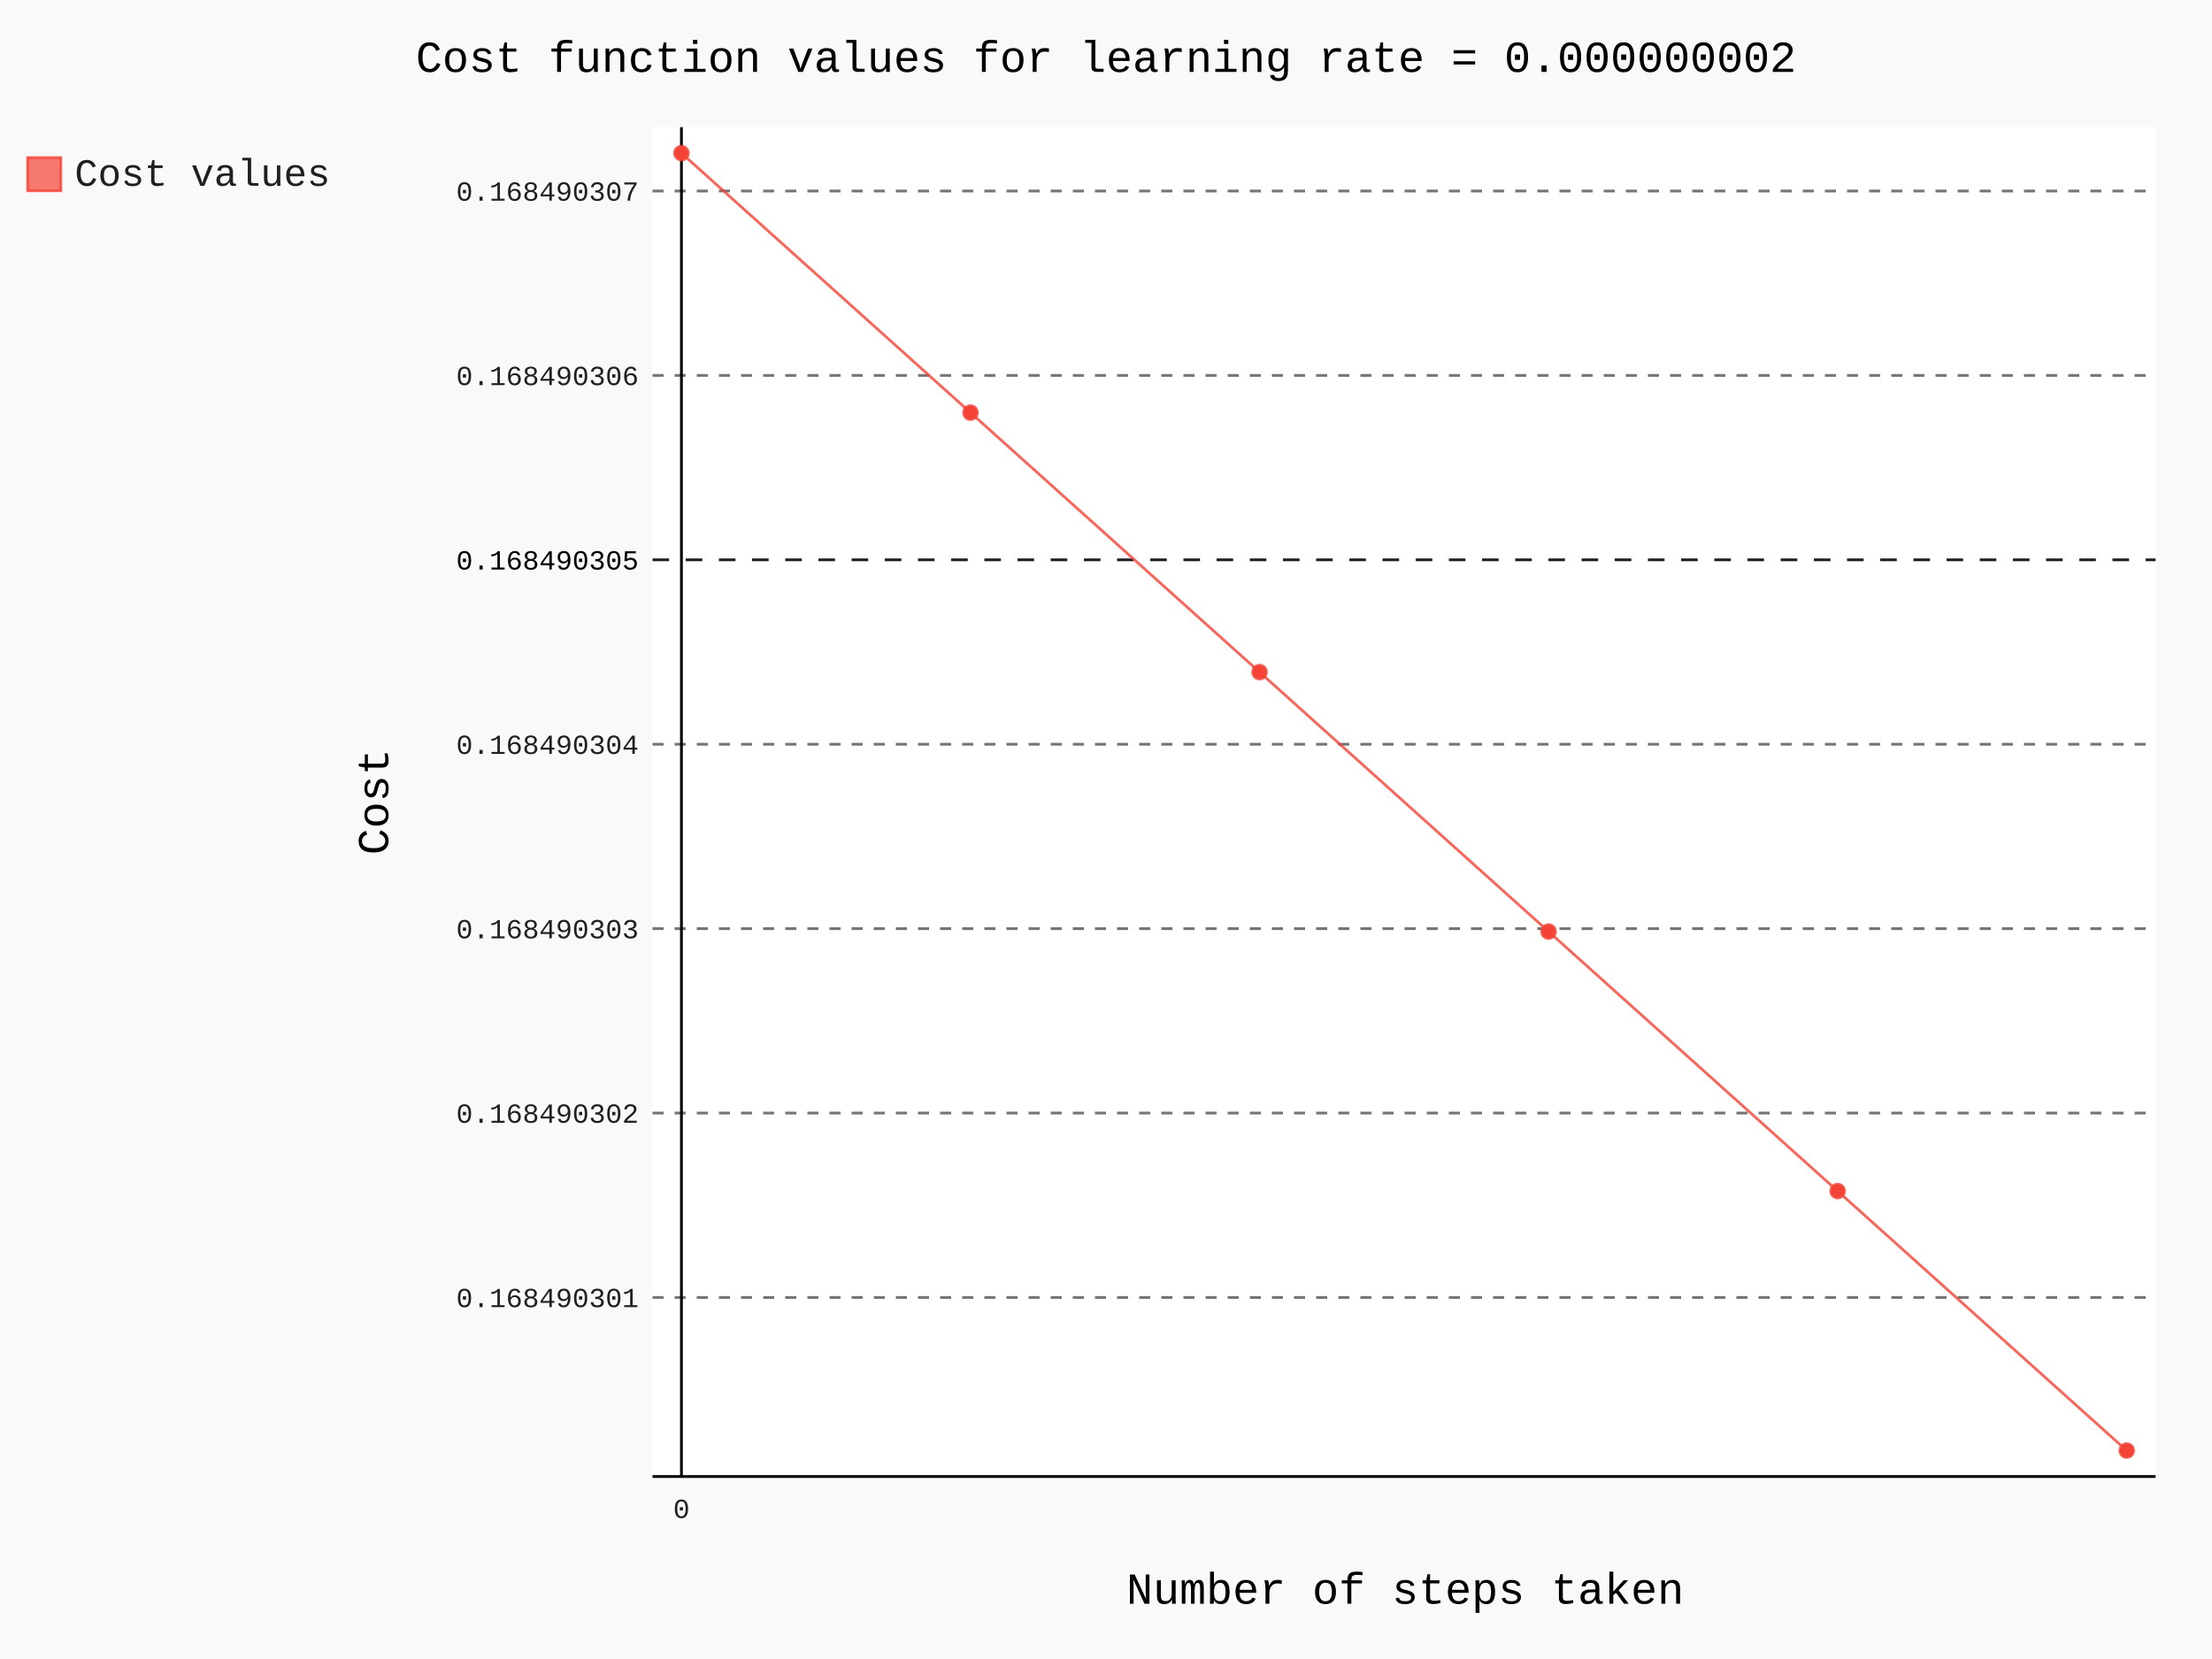
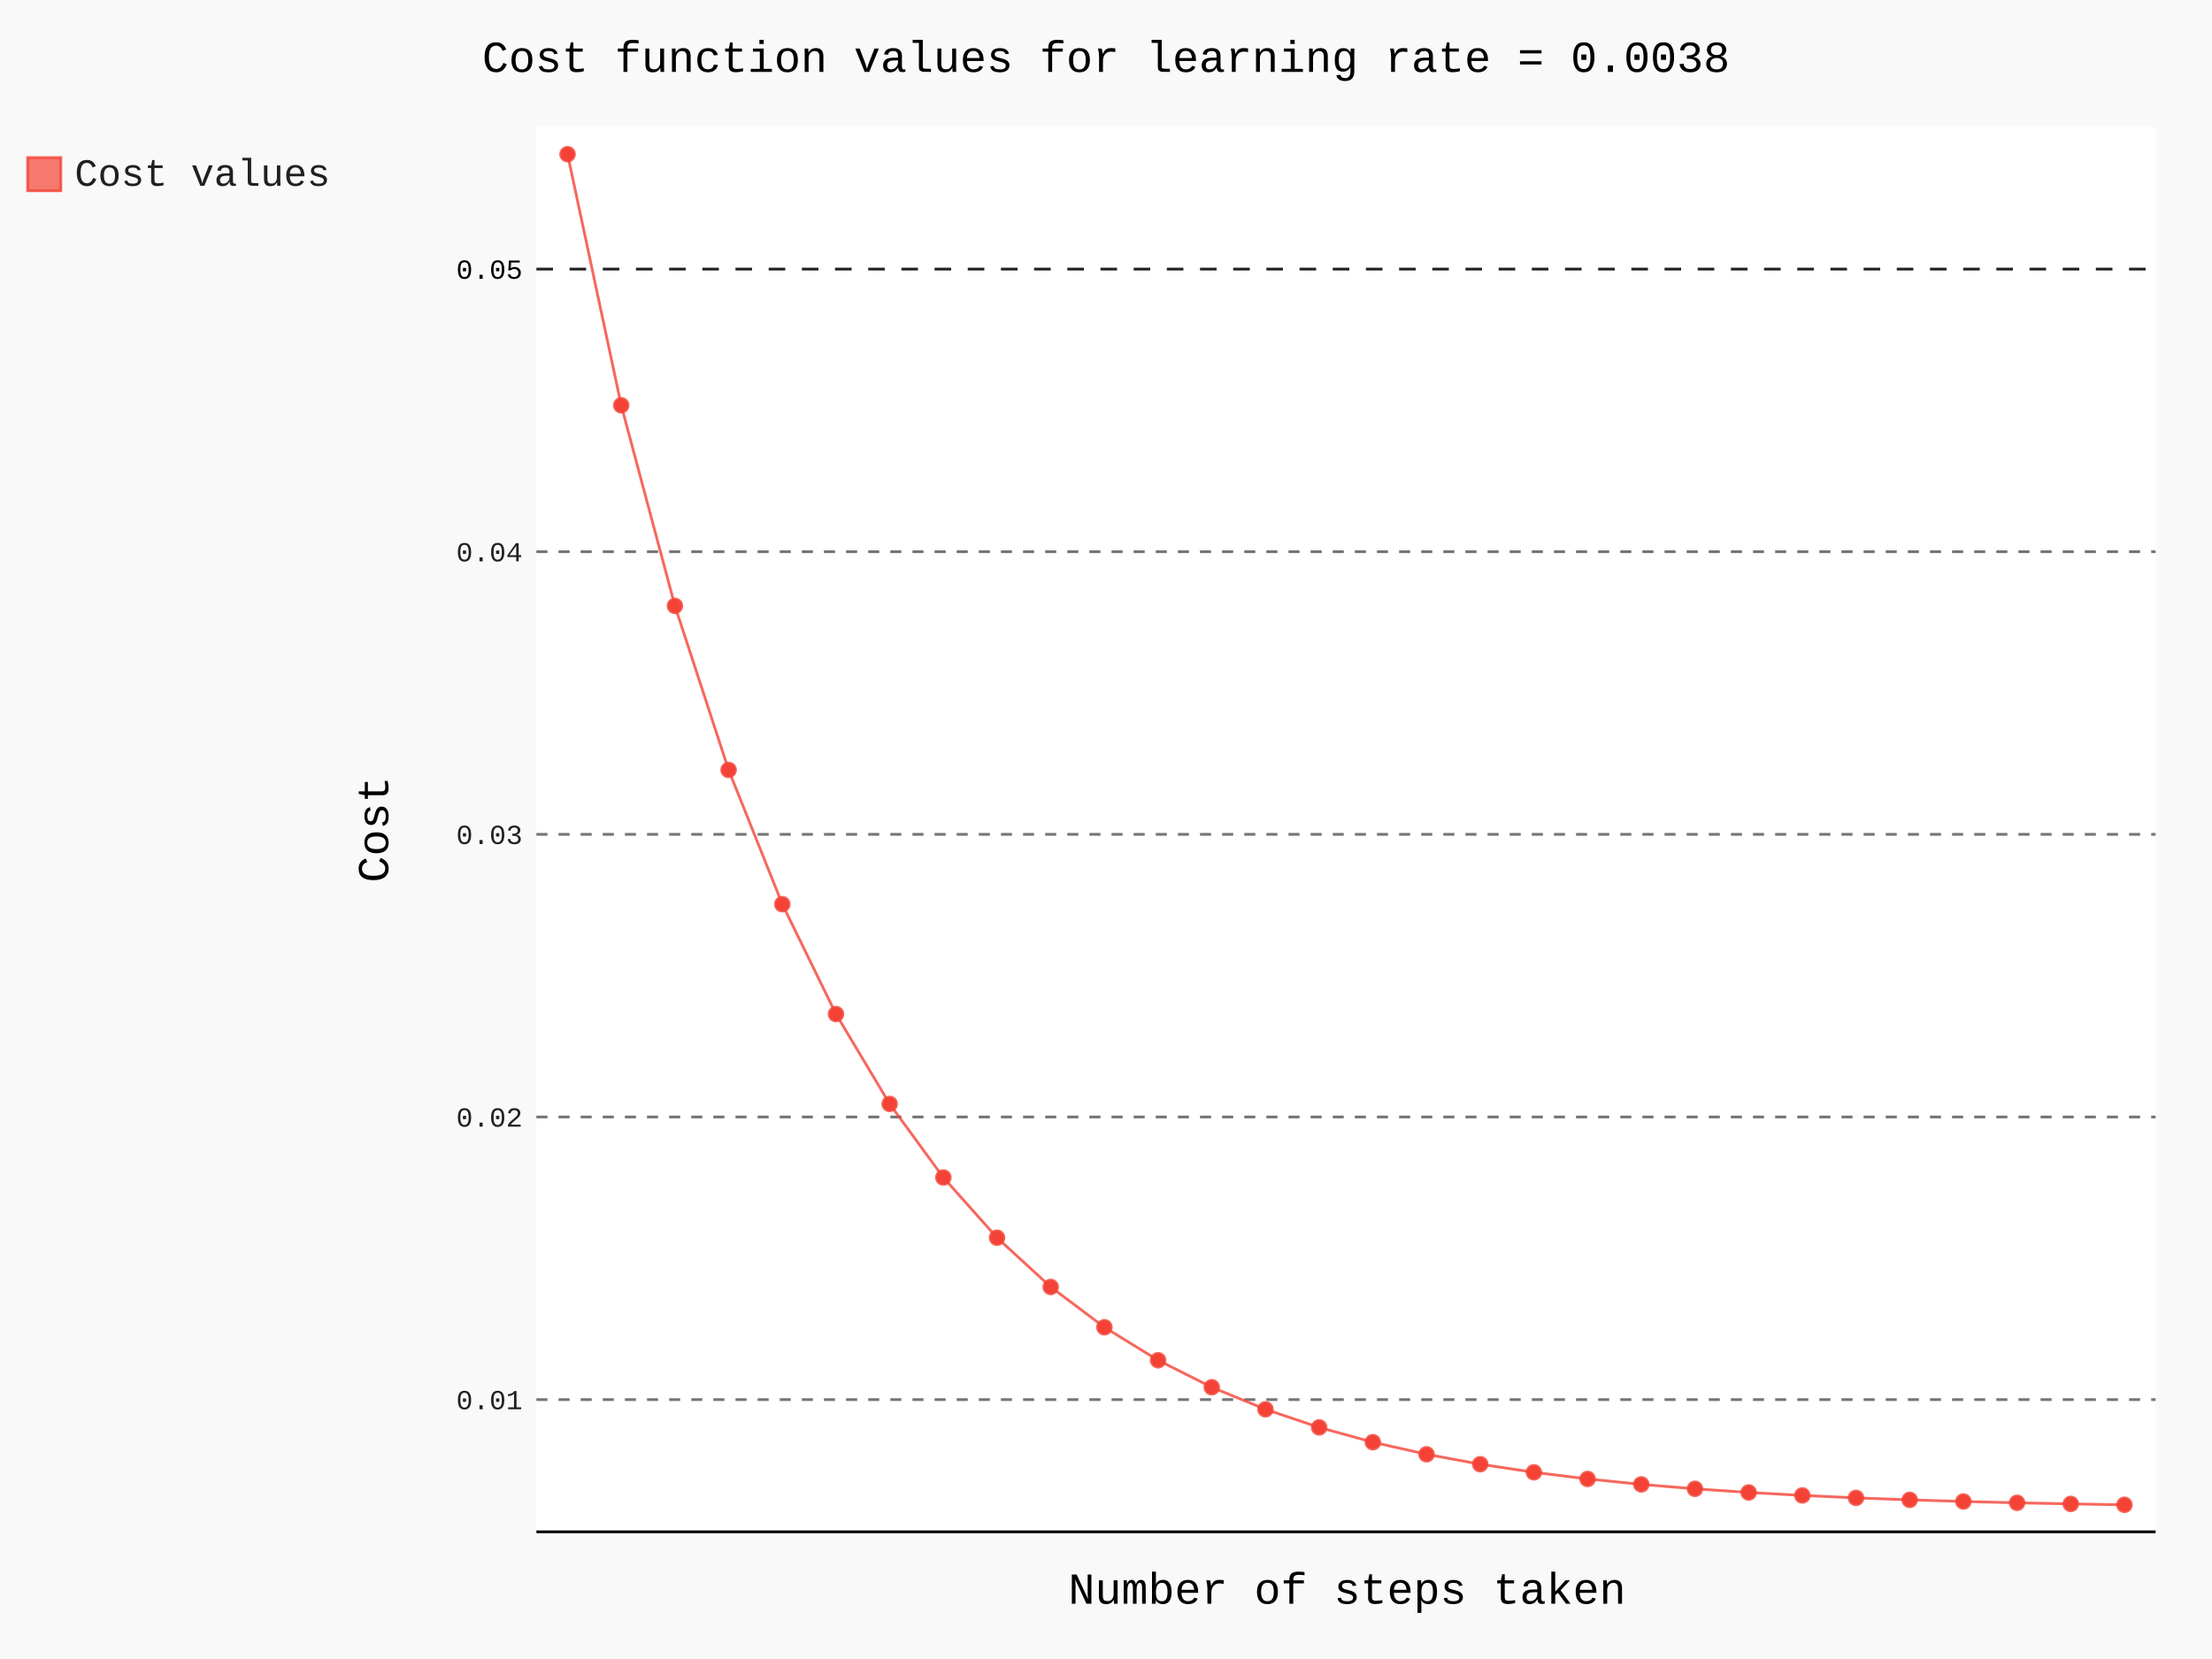
- <svg xmlns="http://www.w3.org/2000/svg" class="pygal-chart" id="chart-ecbd730c-d96a-4c54-a915-489b0fe8245f" viewBox="0 0 800 600">
+ <svg xmlns="http://www.w3.org/2000/svg" class="pygal-chart" id="chart-5c028aef-7c17-4a8c-ac53-1e5a6fa92d00" viewBox="0 0 800 600">
  <defs>
-     <style type="text/css">#chart-ecbd730c-d96a-4c54-a915-489b0fe8245f{-webkit-user-select:none;-webkit-font-smoothing:antialiased;font-family:Consolas,"Liberation Mono",Menlo,Courier,monospace}#chart-ecbd730c-d96a-4c54-a915-489b0fe8245f .title{font-family:Consolas,"Liberation Mono",Menlo,Courier,monospace;font-size:16px}#chart-ecbd730c-d96a-4c54-a915-489b0fe8245f .legends .legend text{font-family:Consolas,"Liberation Mono",Menlo,Courier,monospace;font-size:14px}#chart-ecbd730c-d96a-4c54-a915-489b0fe8245f .axis text{font-family:Consolas,"Liberation Mono",Menlo,Courier,monospace;font-size:10px}#chart-ecbd730c-d96a-4c54-a915-489b0fe8245f .axis text.major{font-family:Consolas,"Liberation Mono",Menlo,Courier,monospace;font-size:10px}#chart-ecbd730c-d96a-4c54-a915-489b0fe8245f .text-overlay text.value{font-family:Consolas,"Liberation Mono",Menlo,Courier,monospace;font-size:16px}#chart-ecbd730c-d96a-4c54-a915-489b0fe8245f .text-overlay text.label{font-family:Consolas,"Liberation Mono",Menlo,Courier,monospace;font-size:10px}#chart-ecbd730c-d96a-4c54-a915-489b0fe8245f .tooltip{font-family:Consolas,"Liberation Mono",Menlo,Courier,monospace;font-size:14px}#chart-ecbd730c-d96a-4c54-a915-489b0fe8245f text.no_data{font-family:Consolas,"Liberation Mono",Menlo,Courier,monospace;font-size:64px}
- #chart-ecbd730c-d96a-4c54-a915-489b0fe8245f{background-color:rgba(249,249,249,1)}#chart-ecbd730c-d96a-4c54-a915-489b0fe8245f path,#chart-ecbd730c-d96a-4c54-a915-489b0fe8245f line,#chart-ecbd730c-d96a-4c54-a915-489b0fe8245f rect,#chart-ecbd730c-d96a-4c54-a915-489b0fe8245f circle{-webkit-transition:150ms;-moz-transition:150ms;transition:150ms}#chart-ecbd730c-d96a-4c54-a915-489b0fe8245f .graph &gt; .background{fill:rgba(249,249,249,1)}#chart-ecbd730c-d96a-4c54-a915-489b0fe8245f .plot &gt; .background{fill:rgba(255,255,255,1)}#chart-ecbd730c-d96a-4c54-a915-489b0fe8245f .graph{fill:rgba(0,0,0,.87)}#chart-ecbd730c-d96a-4c54-a915-489b0fe8245f text.no_data{fill:rgba(0,0,0,1)}#chart-ecbd730c-d96a-4c54-a915-489b0fe8245f .title{fill:rgba(0,0,0,1)}#chart-ecbd730c-d96a-4c54-a915-489b0fe8245f .legends .legend text{fill:rgba(0,0,0,.87)}#chart-ecbd730c-d96a-4c54-a915-489b0fe8245f .legends .legend:hover text{fill:rgba(0,0,0,1)}#chart-ecbd730c-d96a-4c54-a915-489b0fe8245f .axis .line{stroke:rgba(0,0,0,1)}#chart-ecbd730c-d96a-4c54-a915-489b0fe8245f .axis .guide.line{stroke:rgba(0,0,0,.54)}#chart-ecbd730c-d96a-4c54-a915-489b0fe8245f .axis .major.line{stroke:rgba(0,0,0,.87)}#chart-ecbd730c-d96a-4c54-a915-489b0fe8245f .axis text.major{fill:rgba(0,0,0,1)}#chart-ecbd730c-d96a-4c54-a915-489b0fe8245f .axis.y .guides:hover .guide.line,#chart-ecbd730c-d96a-4c54-a915-489b0fe8245f .line-graph .axis.x .guides:hover .guide.line,#chart-ecbd730c-d96a-4c54-a915-489b0fe8245f .stackedline-graph .axis.x .guides:hover .guide.line,#chart-ecbd730c-d96a-4c54-a915-489b0fe8245f .xy-graph .axis.x .guides:hover .guide.line{stroke:rgba(0,0,0,1)}#chart-ecbd730c-d96a-4c54-a915-489b0fe8245f .axis .guides:hover text{fill:rgba(0,0,0,1)}#chart-ecbd730c-d96a-4c54-a915-489b0fe8245f .reactive{fill-opacity:.7;stroke-opacity:.8}#chart-ecbd730c-d96a-4c54-a915-489b0fe8245f .ci{stroke:rgba(0,0,0,.87)}#chart-ecbd730c-d96a-4c54-a915-489b0fe8245f .reactive.active,#chart-ecbd730c-d96a-4c54-a915-489b0fe8245f .active .reactive{fill-opacity:.8;stroke-opacity:.9;stroke-width:4}#chart-ecbd730c-d96a-4c54-a915-489b0fe8245f .ci .reactive.active{stroke-width:1.5}#chart-ecbd730c-d96a-4c54-a915-489b0fe8245f .series text{fill:rgba(0,0,0,1)}#chart-ecbd730c-d96a-4c54-a915-489b0fe8245f .tooltip rect{fill:rgba(255,255,255,1);stroke:rgba(0,0,0,1);-webkit-transition:opacity 150ms;-moz-transition:opacity 150ms;transition:opacity 150ms}#chart-ecbd730c-d96a-4c54-a915-489b0fe8245f .tooltip .label{fill:rgba(0,0,0,.87)}#chart-ecbd730c-d96a-4c54-a915-489b0fe8245f .tooltip .label{fill:rgba(0,0,0,.87)}#chart-ecbd730c-d96a-4c54-a915-489b0fe8245f .tooltip .legend{font-size:.8em;fill:rgba(0,0,0,.54)}#chart-ecbd730c-d96a-4c54-a915-489b0fe8245f .tooltip .x_label{font-size:.6em;fill:rgba(0,0,0,1)}#chart-ecbd730c-d96a-4c54-a915-489b0fe8245f .tooltip .xlink{font-size:.5em;text-decoration:underline}#chart-ecbd730c-d96a-4c54-a915-489b0fe8245f .tooltip .value{font-size:1.5em}#chart-ecbd730c-d96a-4c54-a915-489b0fe8245f .bound{font-size:.5em}#chart-ecbd730c-d96a-4c54-a915-489b0fe8245f .max-value{font-size:.75em;fill:rgba(0,0,0,.54)}#chart-ecbd730c-d96a-4c54-a915-489b0fe8245f .map-element{fill:rgba(255,255,255,1);stroke:rgba(0,0,0,.54) !important}#chart-ecbd730c-d96a-4c54-a915-489b0fe8245f .map-element .reactive{fill-opacity:inherit;stroke-opacity:inherit}#chart-ecbd730c-d96a-4c54-a915-489b0fe8245f .color-0,#chart-ecbd730c-d96a-4c54-a915-489b0fe8245f .color-0 a:visited{stroke:#F44336;fill:#F44336}#chart-ecbd730c-d96a-4c54-a915-489b0fe8245f .text-overlay .color-0 text{fill:black}
- #chart-ecbd730c-d96a-4c54-a915-489b0fe8245f text.no_data{text-anchor:middle}#chart-ecbd730c-d96a-4c54-a915-489b0fe8245f .guide.line{fill:none}#chart-ecbd730c-d96a-4c54-a915-489b0fe8245f .centered{text-anchor:middle}#chart-ecbd730c-d96a-4c54-a915-489b0fe8245f .title{text-anchor:middle}#chart-ecbd730c-d96a-4c54-a915-489b0fe8245f .legends .legend text{fill-opacity:1}#chart-ecbd730c-d96a-4c54-a915-489b0fe8245f .axis.x text{text-anchor:middle}#chart-ecbd730c-d96a-4c54-a915-489b0fe8245f .axis.x:not(.web) text[transform]{text-anchor:start}#chart-ecbd730c-d96a-4c54-a915-489b0fe8245f .axis.x:not(.web) text[transform].backwards{text-anchor:end}#chart-ecbd730c-d96a-4c54-a915-489b0fe8245f .axis.y text{text-anchor:end}#chart-ecbd730c-d96a-4c54-a915-489b0fe8245f .axis.y text[transform].backwards{text-anchor:start}#chart-ecbd730c-d96a-4c54-a915-489b0fe8245f .axis.y2 text{text-anchor:start}#chart-ecbd730c-d96a-4c54-a915-489b0fe8245f .axis.y2 text[transform].backwards{text-anchor:end}#chart-ecbd730c-d96a-4c54-a915-489b0fe8245f .axis .guide.line{stroke-dasharray:4,4}#chart-ecbd730c-d96a-4c54-a915-489b0fe8245f .axis .major.guide.line{stroke-dasharray:6,6}#chart-ecbd730c-d96a-4c54-a915-489b0fe8245f .horizontal .axis.y .guide.line,#chart-ecbd730c-d96a-4c54-a915-489b0fe8245f .horizontal .axis.y2 .guide.line,#chart-ecbd730c-d96a-4c54-a915-489b0fe8245f .vertical .axis.x .guide.line{opacity:0}#chart-ecbd730c-d96a-4c54-a915-489b0fe8245f .horizontal .axis.always_show .guide.line,#chart-ecbd730c-d96a-4c54-a915-489b0fe8245f .vertical .axis.always_show .guide.line{opacity:1 !important}#chart-ecbd730c-d96a-4c54-a915-489b0fe8245f .axis.y .guides:hover .guide.line,#chart-ecbd730c-d96a-4c54-a915-489b0fe8245f .axis.y2 .guides:hover .guide.line,#chart-ecbd730c-d96a-4c54-a915-489b0fe8245f .axis.x .guides:hover .guide.line{opacity:1}#chart-ecbd730c-d96a-4c54-a915-489b0fe8245f .axis .guides:hover text{opacity:1}#chart-ecbd730c-d96a-4c54-a915-489b0fe8245f .nofill{fill:none}#chart-ecbd730c-d96a-4c54-a915-489b0fe8245f .subtle-fill{fill-opacity:.2}#chart-ecbd730c-d96a-4c54-a915-489b0fe8245f .dot{stroke-width:1px;fill-opacity:1}#chart-ecbd730c-d96a-4c54-a915-489b0fe8245f .dot.active{stroke-width:5px}#chart-ecbd730c-d96a-4c54-a915-489b0fe8245f .dot.negative{fill:transparent}#chart-ecbd730c-d96a-4c54-a915-489b0fe8245f text,#chart-ecbd730c-d96a-4c54-a915-489b0fe8245f tspan{stroke:none !important}#chart-ecbd730c-d96a-4c54-a915-489b0fe8245f .series text.active{opacity:1}#chart-ecbd730c-d96a-4c54-a915-489b0fe8245f .tooltip rect{fill-opacity:.95;stroke-width:.5}#chart-ecbd730c-d96a-4c54-a915-489b0fe8245f .tooltip text{fill-opacity:1}#chart-ecbd730c-d96a-4c54-a915-489b0fe8245f .showable{visibility:hidden}#chart-ecbd730c-d96a-4c54-a915-489b0fe8245f .showable.shown{visibility:visible}#chart-ecbd730c-d96a-4c54-a915-489b0fe8245f .gauge-background{fill:rgba(229,229,229,1);stroke:none}#chart-ecbd730c-d96a-4c54-a915-489b0fe8245f .bg-lines{stroke:rgba(249,249,249,1);stroke-width:2px}</style>
+     <style type="text/css">#chart-5c028aef-7c17-4a8c-ac53-1e5a6fa92d00{-webkit-user-select:none;-webkit-font-smoothing:antialiased;font-family:Consolas,"Liberation Mono",Menlo,Courier,monospace}#chart-5c028aef-7c17-4a8c-ac53-1e5a6fa92d00 .title{font-family:Consolas,"Liberation Mono",Menlo,Courier,monospace;font-size:16px}#chart-5c028aef-7c17-4a8c-ac53-1e5a6fa92d00 .legends .legend text{font-family:Consolas,"Liberation Mono",Menlo,Courier,monospace;font-size:14px}#chart-5c028aef-7c17-4a8c-ac53-1e5a6fa92d00 .axis text{font-family:Consolas,"Liberation Mono",Menlo,Courier,monospace;font-size:10px}#chart-5c028aef-7c17-4a8c-ac53-1e5a6fa92d00 .axis text.major{font-family:Consolas,"Liberation Mono",Menlo,Courier,monospace;font-size:10px}#chart-5c028aef-7c17-4a8c-ac53-1e5a6fa92d00 .text-overlay text.value{font-family:Consolas,"Liberation Mono",Menlo,Courier,monospace;font-size:16px}#chart-5c028aef-7c17-4a8c-ac53-1e5a6fa92d00 .text-overlay text.label{font-family:Consolas,"Liberation Mono",Menlo,Courier,monospace;font-size:10px}#chart-5c028aef-7c17-4a8c-ac53-1e5a6fa92d00 .tooltip{font-family:Consolas,"Liberation Mono",Menlo,Courier,monospace;font-size:14px}#chart-5c028aef-7c17-4a8c-ac53-1e5a6fa92d00 text.no_data{font-family:Consolas,"Liberation Mono",Menlo,Courier,monospace;font-size:64px}
+ #chart-5c028aef-7c17-4a8c-ac53-1e5a6fa92d00{background-color:rgba(249,249,249,1)}#chart-5c028aef-7c17-4a8c-ac53-1e5a6fa92d00 path,#chart-5c028aef-7c17-4a8c-ac53-1e5a6fa92d00 line,#chart-5c028aef-7c17-4a8c-ac53-1e5a6fa92d00 rect,#chart-5c028aef-7c17-4a8c-ac53-1e5a6fa92d00 circle{-webkit-transition:150ms;-moz-transition:150ms;transition:150ms}#chart-5c028aef-7c17-4a8c-ac53-1e5a6fa92d00 .graph &gt; .background{fill:rgba(249,249,249,1)}#chart-5c028aef-7c17-4a8c-ac53-1e5a6fa92d00 .plot &gt; .background{fill:rgba(255,255,255,1)}#chart-5c028aef-7c17-4a8c-ac53-1e5a6fa92d00 .graph{fill:rgba(0,0,0,.87)}#chart-5c028aef-7c17-4a8c-ac53-1e5a6fa92d00 text.no_data{fill:rgba(0,0,0,1)}#chart-5c028aef-7c17-4a8c-ac53-1e5a6fa92d00 .title{fill:rgba(0,0,0,1)}#chart-5c028aef-7c17-4a8c-ac53-1e5a6fa92d00 .legends .legend text{fill:rgba(0,0,0,.87)}#chart-5c028aef-7c17-4a8c-ac53-1e5a6fa92d00 .legends .legend:hover text{fill:rgba(0,0,0,1)}#chart-5c028aef-7c17-4a8c-ac53-1e5a6fa92d00 .axis .line{stroke:rgba(0,0,0,1)}#chart-5c028aef-7c17-4a8c-ac53-1e5a6fa92d00 .axis .guide.line{stroke:rgba(0,0,0,.54)}#chart-5c028aef-7c17-4a8c-ac53-1e5a6fa92d00 .axis .major.line{stroke:rgba(0,0,0,.87)}#chart-5c028aef-7c17-4a8c-ac53-1e5a6fa92d00 .axis text.major{fill:rgba(0,0,0,1)}#chart-5c028aef-7c17-4a8c-ac53-1e5a6fa92d00 .axis.y .guides:hover .guide.line,#chart-5c028aef-7c17-4a8c-ac53-1e5a6fa92d00 .line-graph .axis.x .guides:hover .guide.line,#chart-5c028aef-7c17-4a8c-ac53-1e5a6fa92d00 .stackedline-graph .axis.x .guides:hover .guide.line,#chart-5c028aef-7c17-4a8c-ac53-1e5a6fa92d00 .xy-graph .axis.x .guides:hover .guide.line{stroke:rgba(0,0,0,1)}#chart-5c028aef-7c17-4a8c-ac53-1e5a6fa92d00 .axis .guides:hover text{fill:rgba(0,0,0,1)}#chart-5c028aef-7c17-4a8c-ac53-1e5a6fa92d00 .reactive{fill-opacity:.7;stroke-opacity:.8}#chart-5c028aef-7c17-4a8c-ac53-1e5a6fa92d00 .ci{stroke:rgba(0,0,0,.87)}#chart-5c028aef-7c17-4a8c-ac53-1e5a6fa92d00 .reactive.active,#chart-5c028aef-7c17-4a8c-ac53-1e5a6fa92d00 .active .reactive{fill-opacity:.8;stroke-opacity:.9;stroke-width:4}#chart-5c028aef-7c17-4a8c-ac53-1e5a6fa92d00 .ci .reactive.active{stroke-width:1.5}#chart-5c028aef-7c17-4a8c-ac53-1e5a6fa92d00 .series text{fill:rgba(0,0,0,1)}#chart-5c028aef-7c17-4a8c-ac53-1e5a6fa92d00 .tooltip rect{fill:rgba(255,255,255,1);stroke:rgba(0,0,0,1);-webkit-transition:opacity 150ms;-moz-transition:opacity 150ms;transition:opacity 150ms}#chart-5c028aef-7c17-4a8c-ac53-1e5a6fa92d00 .tooltip .label{fill:rgba(0,0,0,.87)}#chart-5c028aef-7c17-4a8c-ac53-1e5a6fa92d00 .tooltip .label{fill:rgba(0,0,0,.87)}#chart-5c028aef-7c17-4a8c-ac53-1e5a6fa92d00 .tooltip .legend{font-size:.8em;fill:rgba(0,0,0,.54)}#chart-5c028aef-7c17-4a8c-ac53-1e5a6fa92d00 .tooltip .x_label{font-size:.6em;fill:rgba(0,0,0,1)}#chart-5c028aef-7c17-4a8c-ac53-1e5a6fa92d00 .tooltip .xlink{font-size:.5em;text-decoration:underline}#chart-5c028aef-7c17-4a8c-ac53-1e5a6fa92d00 .tooltip .value{font-size:1.5em}#chart-5c028aef-7c17-4a8c-ac53-1e5a6fa92d00 .bound{font-size:.5em}#chart-5c028aef-7c17-4a8c-ac53-1e5a6fa92d00 .max-value{font-size:.75em;fill:rgba(0,0,0,.54)}#chart-5c028aef-7c17-4a8c-ac53-1e5a6fa92d00 .map-element{fill:rgba(255,255,255,1);stroke:rgba(0,0,0,.54) !important}#chart-5c028aef-7c17-4a8c-ac53-1e5a6fa92d00 .map-element .reactive{fill-opacity:inherit;stroke-opacity:inherit}#chart-5c028aef-7c17-4a8c-ac53-1e5a6fa92d00 .color-0,#chart-5c028aef-7c17-4a8c-ac53-1e5a6fa92d00 .color-0 a:visited{stroke:#F44336;fill:#F44336}#chart-5c028aef-7c17-4a8c-ac53-1e5a6fa92d00 .text-overlay .color-0 text{fill:black}
+ #chart-5c028aef-7c17-4a8c-ac53-1e5a6fa92d00 text.no_data{text-anchor:middle}#chart-5c028aef-7c17-4a8c-ac53-1e5a6fa92d00 .guide.line{fill:none}#chart-5c028aef-7c17-4a8c-ac53-1e5a6fa92d00 .centered{text-anchor:middle}#chart-5c028aef-7c17-4a8c-ac53-1e5a6fa92d00 .title{text-anchor:middle}#chart-5c028aef-7c17-4a8c-ac53-1e5a6fa92d00 .legends .legend text{fill-opacity:1}#chart-5c028aef-7c17-4a8c-ac53-1e5a6fa92d00 .axis.x text{text-anchor:middle}#chart-5c028aef-7c17-4a8c-ac53-1e5a6fa92d00 .axis.x:not(.web) text[transform]{text-anchor:start}#chart-5c028aef-7c17-4a8c-ac53-1e5a6fa92d00 .axis.x:not(.web) text[transform].backwards{text-anchor:end}#chart-5c028aef-7c17-4a8c-ac53-1e5a6fa92d00 .axis.y text{text-anchor:end}#chart-5c028aef-7c17-4a8c-ac53-1e5a6fa92d00 .axis.y text[transform].backwards{text-anchor:start}#chart-5c028aef-7c17-4a8c-ac53-1e5a6fa92d00 .axis.y2 text{text-anchor:start}#chart-5c028aef-7c17-4a8c-ac53-1e5a6fa92d00 .axis.y2 text[transform].backwards{text-anchor:end}#chart-5c028aef-7c17-4a8c-ac53-1e5a6fa92d00 .axis .guide.line{stroke-dasharray:4,4}#chart-5c028aef-7c17-4a8c-ac53-1e5a6fa92d00 .axis .major.guide.line{stroke-dasharray:6,6}#chart-5c028aef-7c17-4a8c-ac53-1e5a6fa92d00 .horizontal .axis.y .guide.line,#chart-5c028aef-7c17-4a8c-ac53-1e5a6fa92d00 .horizontal .axis.y2 .guide.line,#chart-5c028aef-7c17-4a8c-ac53-1e5a6fa92d00 .vertical .axis.x .guide.line{opacity:0}#chart-5c028aef-7c17-4a8c-ac53-1e5a6fa92d00 .horizontal .axis.always_show .guide.line,#chart-5c028aef-7c17-4a8c-ac53-1e5a6fa92d00 .vertical .axis.always_show .guide.line{opacity:1 !important}#chart-5c028aef-7c17-4a8c-ac53-1e5a6fa92d00 .axis.y .guides:hover .guide.line,#chart-5c028aef-7c17-4a8c-ac53-1e5a6fa92d00 .axis.y2 .guides:hover .guide.line,#chart-5c028aef-7c17-4a8c-ac53-1e5a6fa92d00 .axis.x .guides:hover .guide.line{opacity:1}#chart-5c028aef-7c17-4a8c-ac53-1e5a6fa92d00 .axis .guides:hover text{opacity:1}#chart-5c028aef-7c17-4a8c-ac53-1e5a6fa92d00 .nofill{fill:none}#chart-5c028aef-7c17-4a8c-ac53-1e5a6fa92d00 .subtle-fill{fill-opacity:.2}#chart-5c028aef-7c17-4a8c-ac53-1e5a6fa92d00 .dot{stroke-width:1px;fill-opacity:1}#chart-5c028aef-7c17-4a8c-ac53-1e5a6fa92d00 .dot.active{stroke-width:5px}#chart-5c028aef-7c17-4a8c-ac53-1e5a6fa92d00 .dot.negative{fill:transparent}#chart-5c028aef-7c17-4a8c-ac53-1e5a6fa92d00 text,#chart-5c028aef-7c17-4a8c-ac53-1e5a6fa92d00 tspan{stroke:none !important}#chart-5c028aef-7c17-4a8c-ac53-1e5a6fa92d00 .series text.active{opacity:1}#chart-5c028aef-7c17-4a8c-ac53-1e5a6fa92d00 .tooltip rect{fill-opacity:.95;stroke-width:.5}#chart-5c028aef-7c17-4a8c-ac53-1e5a6fa92d00 .tooltip text{fill-opacity:1}#chart-5c028aef-7c17-4a8c-ac53-1e5a6fa92d00 .showable{visibility:hidden}#chart-5c028aef-7c17-4a8c-ac53-1e5a6fa92d00 .showable.shown{visibility:visible}#chart-5c028aef-7c17-4a8c-ac53-1e5a6fa92d00 .gauge-background{fill:rgba(229,229,229,1);stroke:none}#chart-5c028aef-7c17-4a8c-ac53-1e5a6fa92d00 .bg-lines{stroke:rgba(249,249,249,1);stroke-width:2px}</style>
  </defs>
  <g class="graph line-graph vertical">
    <rect class="background" height="600" width="800" x="0" y="0" />
-     <g class="plot" transform="translate(236, 46)">
-       <rect class="background" height="488" width="543.6" x="0" y="0" />
+     <g class="plot" transform="translate(194, 46)">
+       <rect class="background" height="508" width="585.6" x="0" y="0" />
      <g class="axis y always_show">
-         <path class="line" d="M0 488 h543.6" />
+         <path class="line" d="M0 508 h585.6" />
        <g class="guides">
-           <path class="guide line" d="M0 423.248 h543.6" />
-           <text class="" x="-5" y="426.748">0.168490301</text>
+           <path class="guide line" d="M0 460.184 h585.6" />
+           <text class="" x="-5" y="463.684">0.01</text>
        </g>
        <g class="guides">
-           <path class="guide line" d="M0 356.554 h543.6" />
-           <text class="" x="-5" y="360.054">0.168490302</text>
+           <path class="guide line" d="M0 357.968 h585.6" />
+           <text class="" x="-5" y="361.468">0.02</text>
        </g>
        <g class="guides">
-           <path class="guide line" d="M0 289.86 h543.6" />
-           <text class="" x="-5" y="293.36">0.168490303</text>
+           <path class="guide line" d="M0 255.752 h585.6" />
+           <text class="" x="-5" y="259.252">0.03</text>
        </g>
        <g class="guides">
-           <path class="guide line" d="M0 223.167 h543.6" />
-           <text class="" x="-5" y="226.667">0.168490304</text>
+           <path class="guide line" d="M0 153.535 h585.6" />
+           <text class="" x="-5" y="157.035">0.04</text>
        </g>
        <g class="guides">
-           <path class="major guide line" d="M0 156.473 h543.6" />
-           <text class="major" x="-5" y="159.973">0.168490305</text>
-         </g>
-         <g class="guides">
-           <path class="guide line" d="M0 89.779 h543.6" />
-           <text class="" x="-5" y="93.279">0.168490306</text>
-         </g>
-         <g class="guides">
-           <path class="guide line" d="M0 23.086 h543.6" />
-           <text class="" x="-5" y="26.586">0.168490307</text>
-         </g>
-       </g>
-       <g class="axis x">
-         <g class="guides">
-           <path class="axis line" d="M10.454 0 v488" />
-           <text class="" x="10.454" y="503.0">0</text>
+           <path class="major guide line" d="M0 51.319 h585.6" />
+           <text class="major" x="-5" y="54.819">0.05</text>
        </g>
      </g>
      <g class="series serie-0 color-0">
-         <path class="line reactive nofill" d="M10.454 9.385 L114.992 103.231 219.531 197.077 324.069 290.923 428.608 384.769 533.146 478.615" />
+         <path class="line reactive nofill" d="M11.262 9.769 L30.678 100.576 50.094 173.127 69.511 232.459 88.927 281.011 108.344 320.741 127.76 353.253 147.177 379.858 166.593 401.629 186.01 419.445 205.426 434.024 224.842 445.954 244.259 455.716 263.675 463.705 283.092 470.242 302.508 475.591 321.925 479.969 341.341 483.551 360.758 486.483 380.174 488.881 399.59 490.844 419.007 492.451 438.423 493.765 457.84 494.841 477.256 495.721 496.673 496.441 516.089 497.031 535.506 497.513 554.922 497.908 574.338 498.231" />
      </g>
    </g>
    <g class="titles">
-       <text class="title plot_title" x="400.0" y="26">Cost function values for learning rate = 0.000000002</text>
-       <text class="title" x="508.2" y="580">Number of steps taken</text>
-       <text class="title" transform="rotate(-90 114.4 290)" x="114.4" y="316.0">Cost</text>
+       <text class="title plot_title" x="400.0" y="26">Cost function values for learning rate = 0.0038</text>
+       <text class="title" x="487.2" y="580">Number of steps taken</text>
+       <text class="title" transform="rotate(-90 114.4 300)" x="114.4" y="326.0">Cost</text>
    </g>
-     <g class="plot overlay" transform="translate(236, 46)">
+     <g class="plot overlay" transform="translate(194, 46)">
      <g class="series serie-0 color-0">
        <g class="dots">
-           <circle class="dot reactive tooltip-trigger" cx="10.454" cy="9.385" r="2.5" />
+           <circle class="dot reactive tooltip-trigger" cx="11.262" cy="9.769" r="2.5" />
        </g>
        <g class="dots">
-           <circle class="dot reactive tooltip-trigger" cx="114.992" cy="103.231" r="2.5" />
+           <circle class="dot reactive tooltip-trigger" cx="30.678" cy="100.576" r="2.5" />
        </g>
        <g class="dots">
-           <circle class="dot reactive tooltip-trigger" cx="219.531" cy="197.077" r="2.5" />
+           <circle class="dot reactive tooltip-trigger" cx="50.094" cy="173.127" r="2.5" />
        </g>
        <g class="dots">
-           <circle class="dot reactive tooltip-trigger" cx="324.069" cy="290.923" r="2.5" />
+           <circle class="dot reactive tooltip-trigger" cx="69.511" cy="232.459" r="2.5" />
        </g>
        <g class="dots">
-           <circle class="dot reactive tooltip-trigger" cx="428.608" cy="384.769" r="2.5" />
+           <circle class="dot reactive tooltip-trigger" cx="88.927" cy="281.011" r="2.5" />
        </g>
        <g class="dots">
-           <circle class="dot reactive tooltip-trigger" cx="533.146" cy="478.615" r="2.5" />
+           <circle class="dot reactive tooltip-trigger" cx="108.344" cy="320.741" r="2.5" />
+         </g>
+         <g class="dots">
+           <circle class="dot reactive tooltip-trigger" cx="127.76" cy="353.253" r="2.5" />
+         </g>
+         <g class="dots">
+           <circle class="dot reactive tooltip-trigger" cx="147.177" cy="379.858" r="2.5" />
+         </g>
+         <g class="dots">
+           <circle class="dot reactive tooltip-trigger" cx="166.593" cy="401.629" r="2.5" />
+         </g>
+         <g class="dots">
+           <circle class="dot reactive tooltip-trigger" cx="186.01" cy="419.445" r="2.5" />
+         </g>
+         <g class="dots">
+           <circle class="dot reactive tooltip-trigger" cx="205.426" cy="434.024" r="2.5" />
+         </g>
+         <g class="dots">
+           <circle class="dot reactive tooltip-trigger" cx="224.842" cy="445.954" r="2.5" />
+         </g>
+         <g class="dots">
+           <circle class="dot reactive tooltip-trigger" cx="244.259" cy="455.716" r="2.5" />
+         </g>
+         <g class="dots">
+           <circle class="dot reactive tooltip-trigger" cx="263.675" cy="463.705" r="2.5" />
+         </g>
+         <g class="dots">
+           <circle class="dot reactive tooltip-trigger" cx="283.092" cy="470.242" r="2.5" />
+         </g>
+         <g class="dots">
+           <circle class="dot reactive tooltip-trigger" cx="302.508" cy="475.591" r="2.5" />
+         </g>
+         <g class="dots">
+           <circle class="dot reactive tooltip-trigger" cx="321.925" cy="479.969" r="2.5" />
+         </g>
+         <g class="dots">
+           <circle class="dot reactive tooltip-trigger" cx="341.341" cy="483.551" r="2.5" />
+         </g>
+         <g class="dots">
+           <circle class="dot reactive tooltip-trigger" cx="360.758" cy="486.483" r="2.5" />
+         </g>
+         <g class="dots">
+           <circle class="dot reactive tooltip-trigger" cx="380.174" cy="488.881" r="2.5" />
+         </g>
+         <g class="dots">
+           <circle class="dot reactive tooltip-trigger" cx="399.59" cy="490.844" r="2.5" />
+         </g>
+         <g class="dots">
+           <circle class="dot reactive tooltip-trigger" cx="419.007" cy="492.451" r="2.5" />
+         </g>
+         <g class="dots">
+           <circle class="dot reactive tooltip-trigger" cx="438.423" cy="493.765" r="2.5" />
+         </g>
+         <g class="dots">
+           <circle class="dot reactive tooltip-trigger" cx="457.84" cy="494.841" r="2.5" />
+         </g>
+         <g class="dots">
+           <circle class="dot reactive tooltip-trigger" cx="477.256" cy="495.721" r="2.5" />
+         </g>
+         <g class="dots">
+           <circle class="dot reactive tooltip-trigger" cx="496.673" cy="496.441" r="2.5" />
+         </g>
+         <g class="dots">
+           <circle class="dot reactive tooltip-trigger" cx="516.089" cy="497.031" r="2.5" />
+         </g>
+         <g class="dots">
+           <circle class="dot reactive tooltip-trigger" cx="535.506" cy="497.513" r="2.5" />
+         </g>
+         <g class="dots">
+           <circle class="dot reactive tooltip-trigger" cx="554.922" cy="497.908" r="2.5" />
+         </g>
+         <g class="dots">
+           <circle class="dot reactive tooltip-trigger" cx="574.338" cy="498.231" r="2.5" />
        </g>
      </g>
    </g>
-     <g class="plot text-overlay" transform="translate(236, 46)">
+     <g class="plot text-overlay" transform="translate(194, 46)">
      <g class="series serie-0 color-0" />
    </g>
-     <g class="plot tooltip-overlay" transform="translate(236, 46)">
+     <g class="plot tooltip-overlay" transform="translate(194, 46)">
      <g class="tooltip" style="opacity: 0" transform="translate(0 0)">
        <rect class="tooltip-box" height="0" rx="0" ry="0" width="0" />
        <g class="text" />
      </g>
    </g>
    <g class="legends" transform="translate(10, 56)">
      <g class="legend reactive activate-serie" id="activate-serie-0">
        <rect class="color-0 reactive" height="12" width="12" x="0.0" y="1.0" />
        <text x="17.0" y="11.2">Cost values</text>
      </g>
    </g>
    <g class="legends" transform="translate(790, 56)" />
  </g>
</svg>
